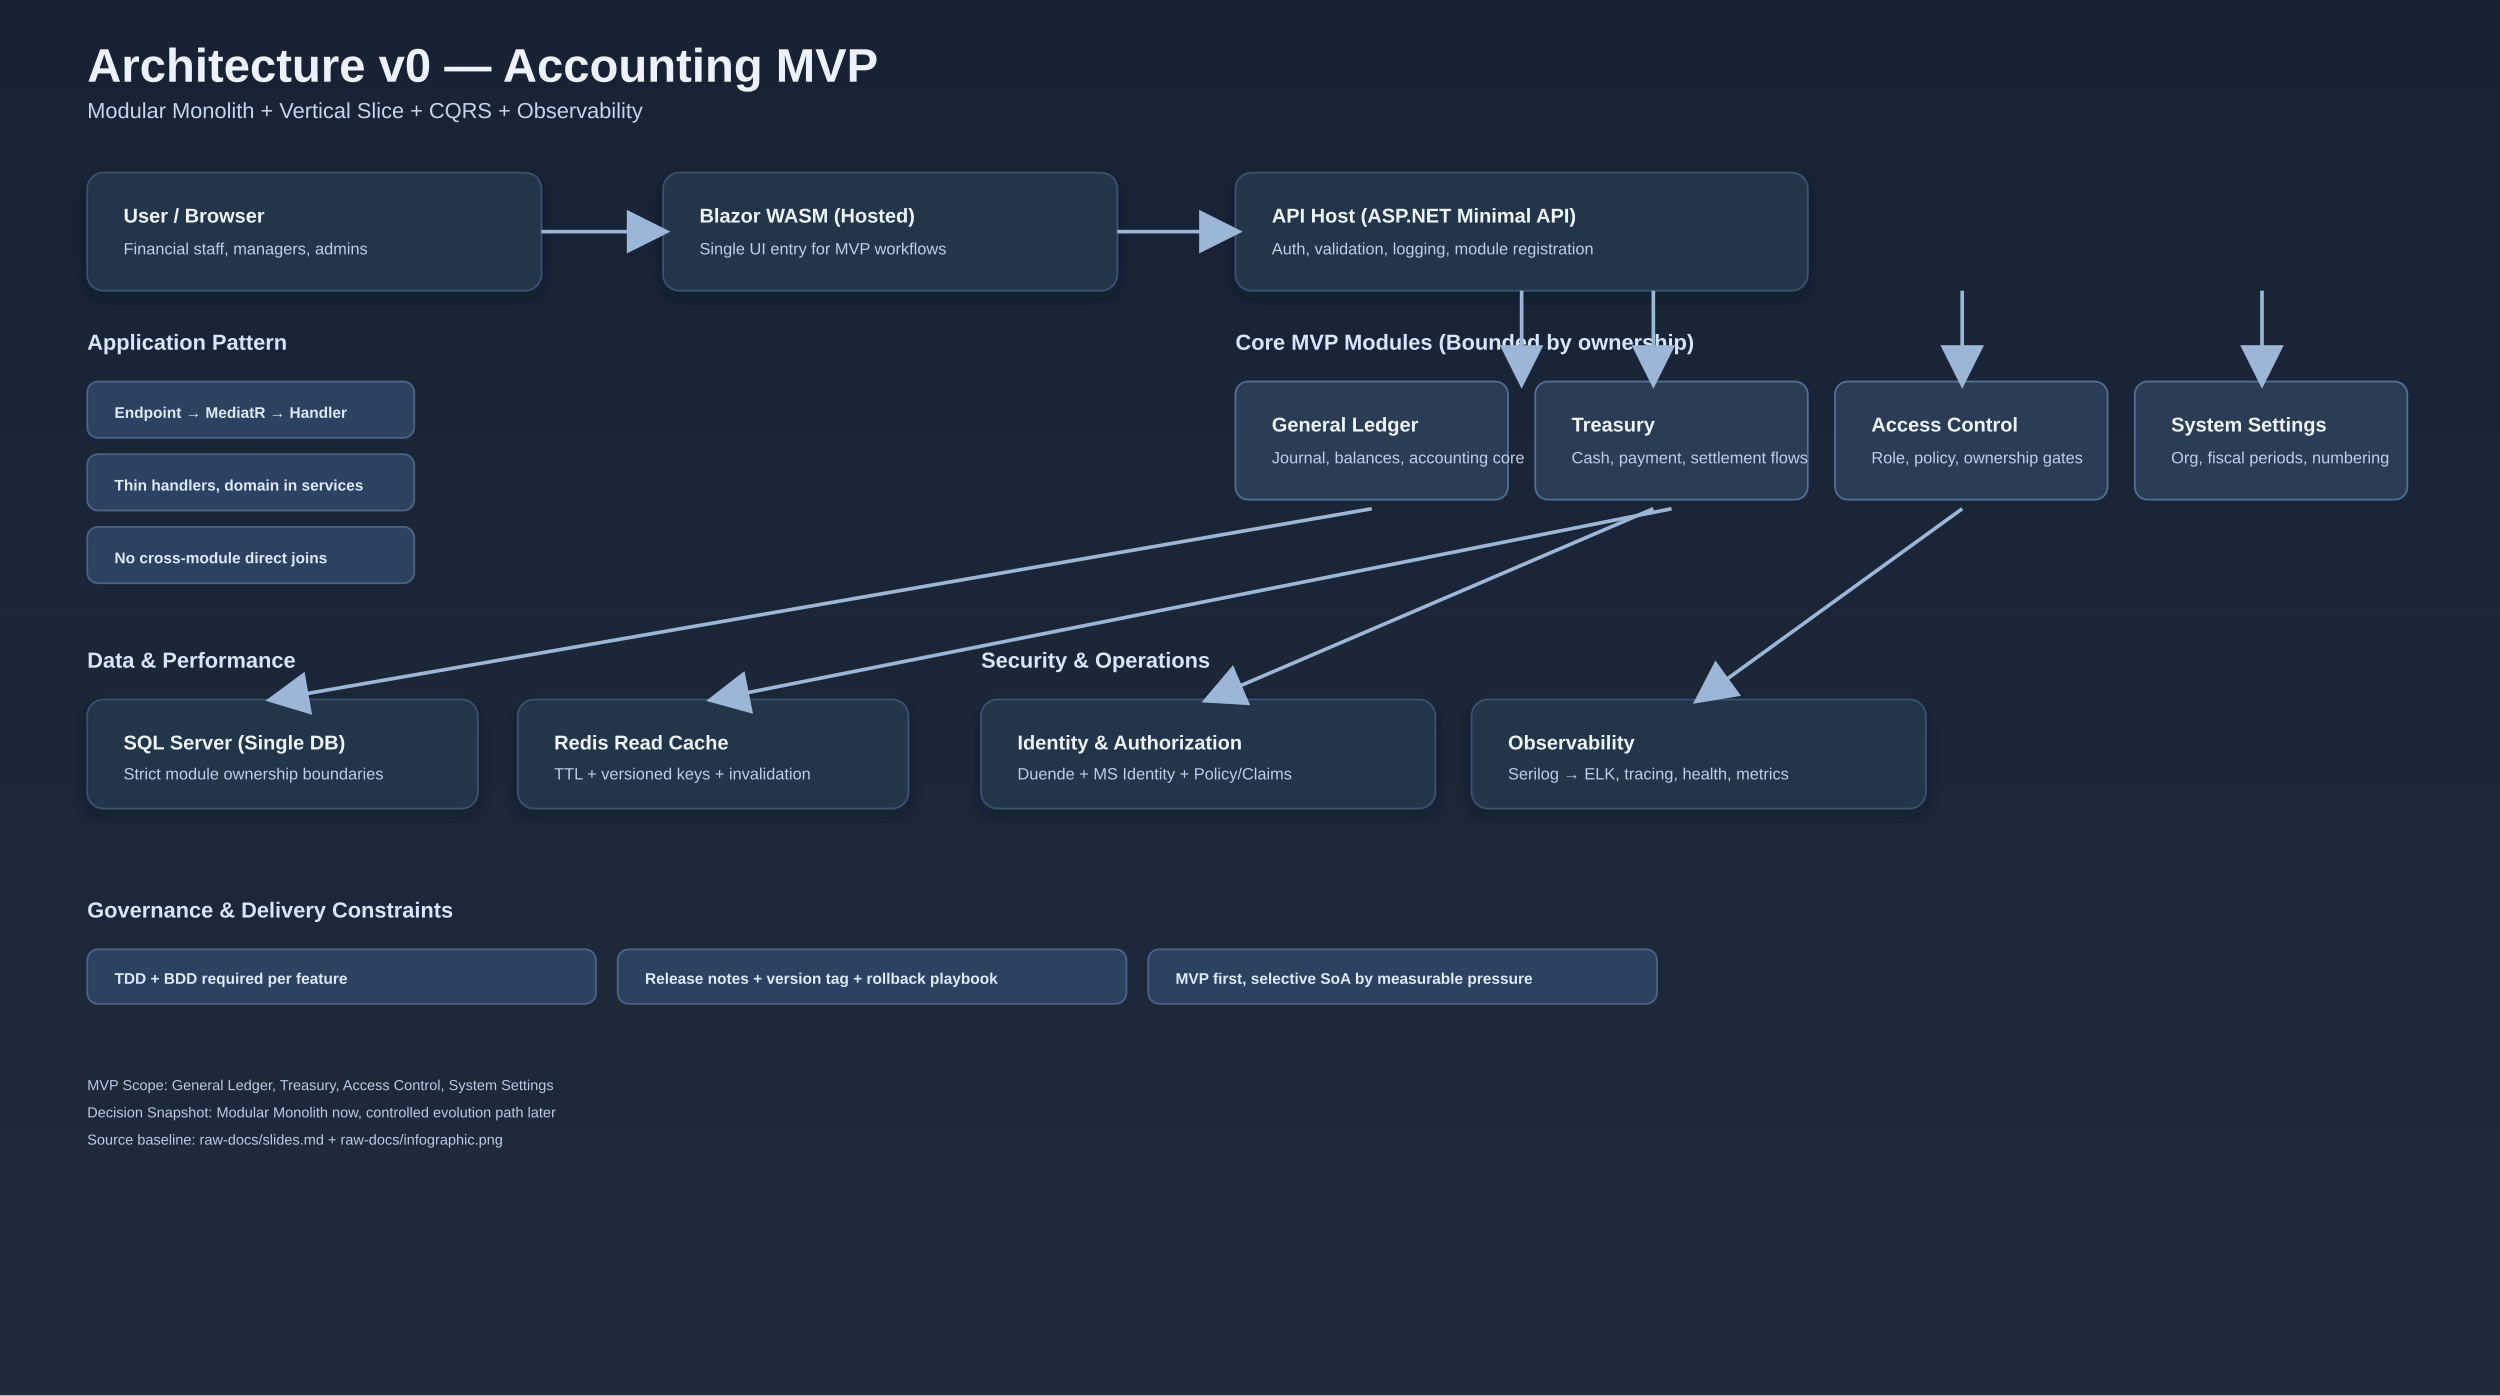
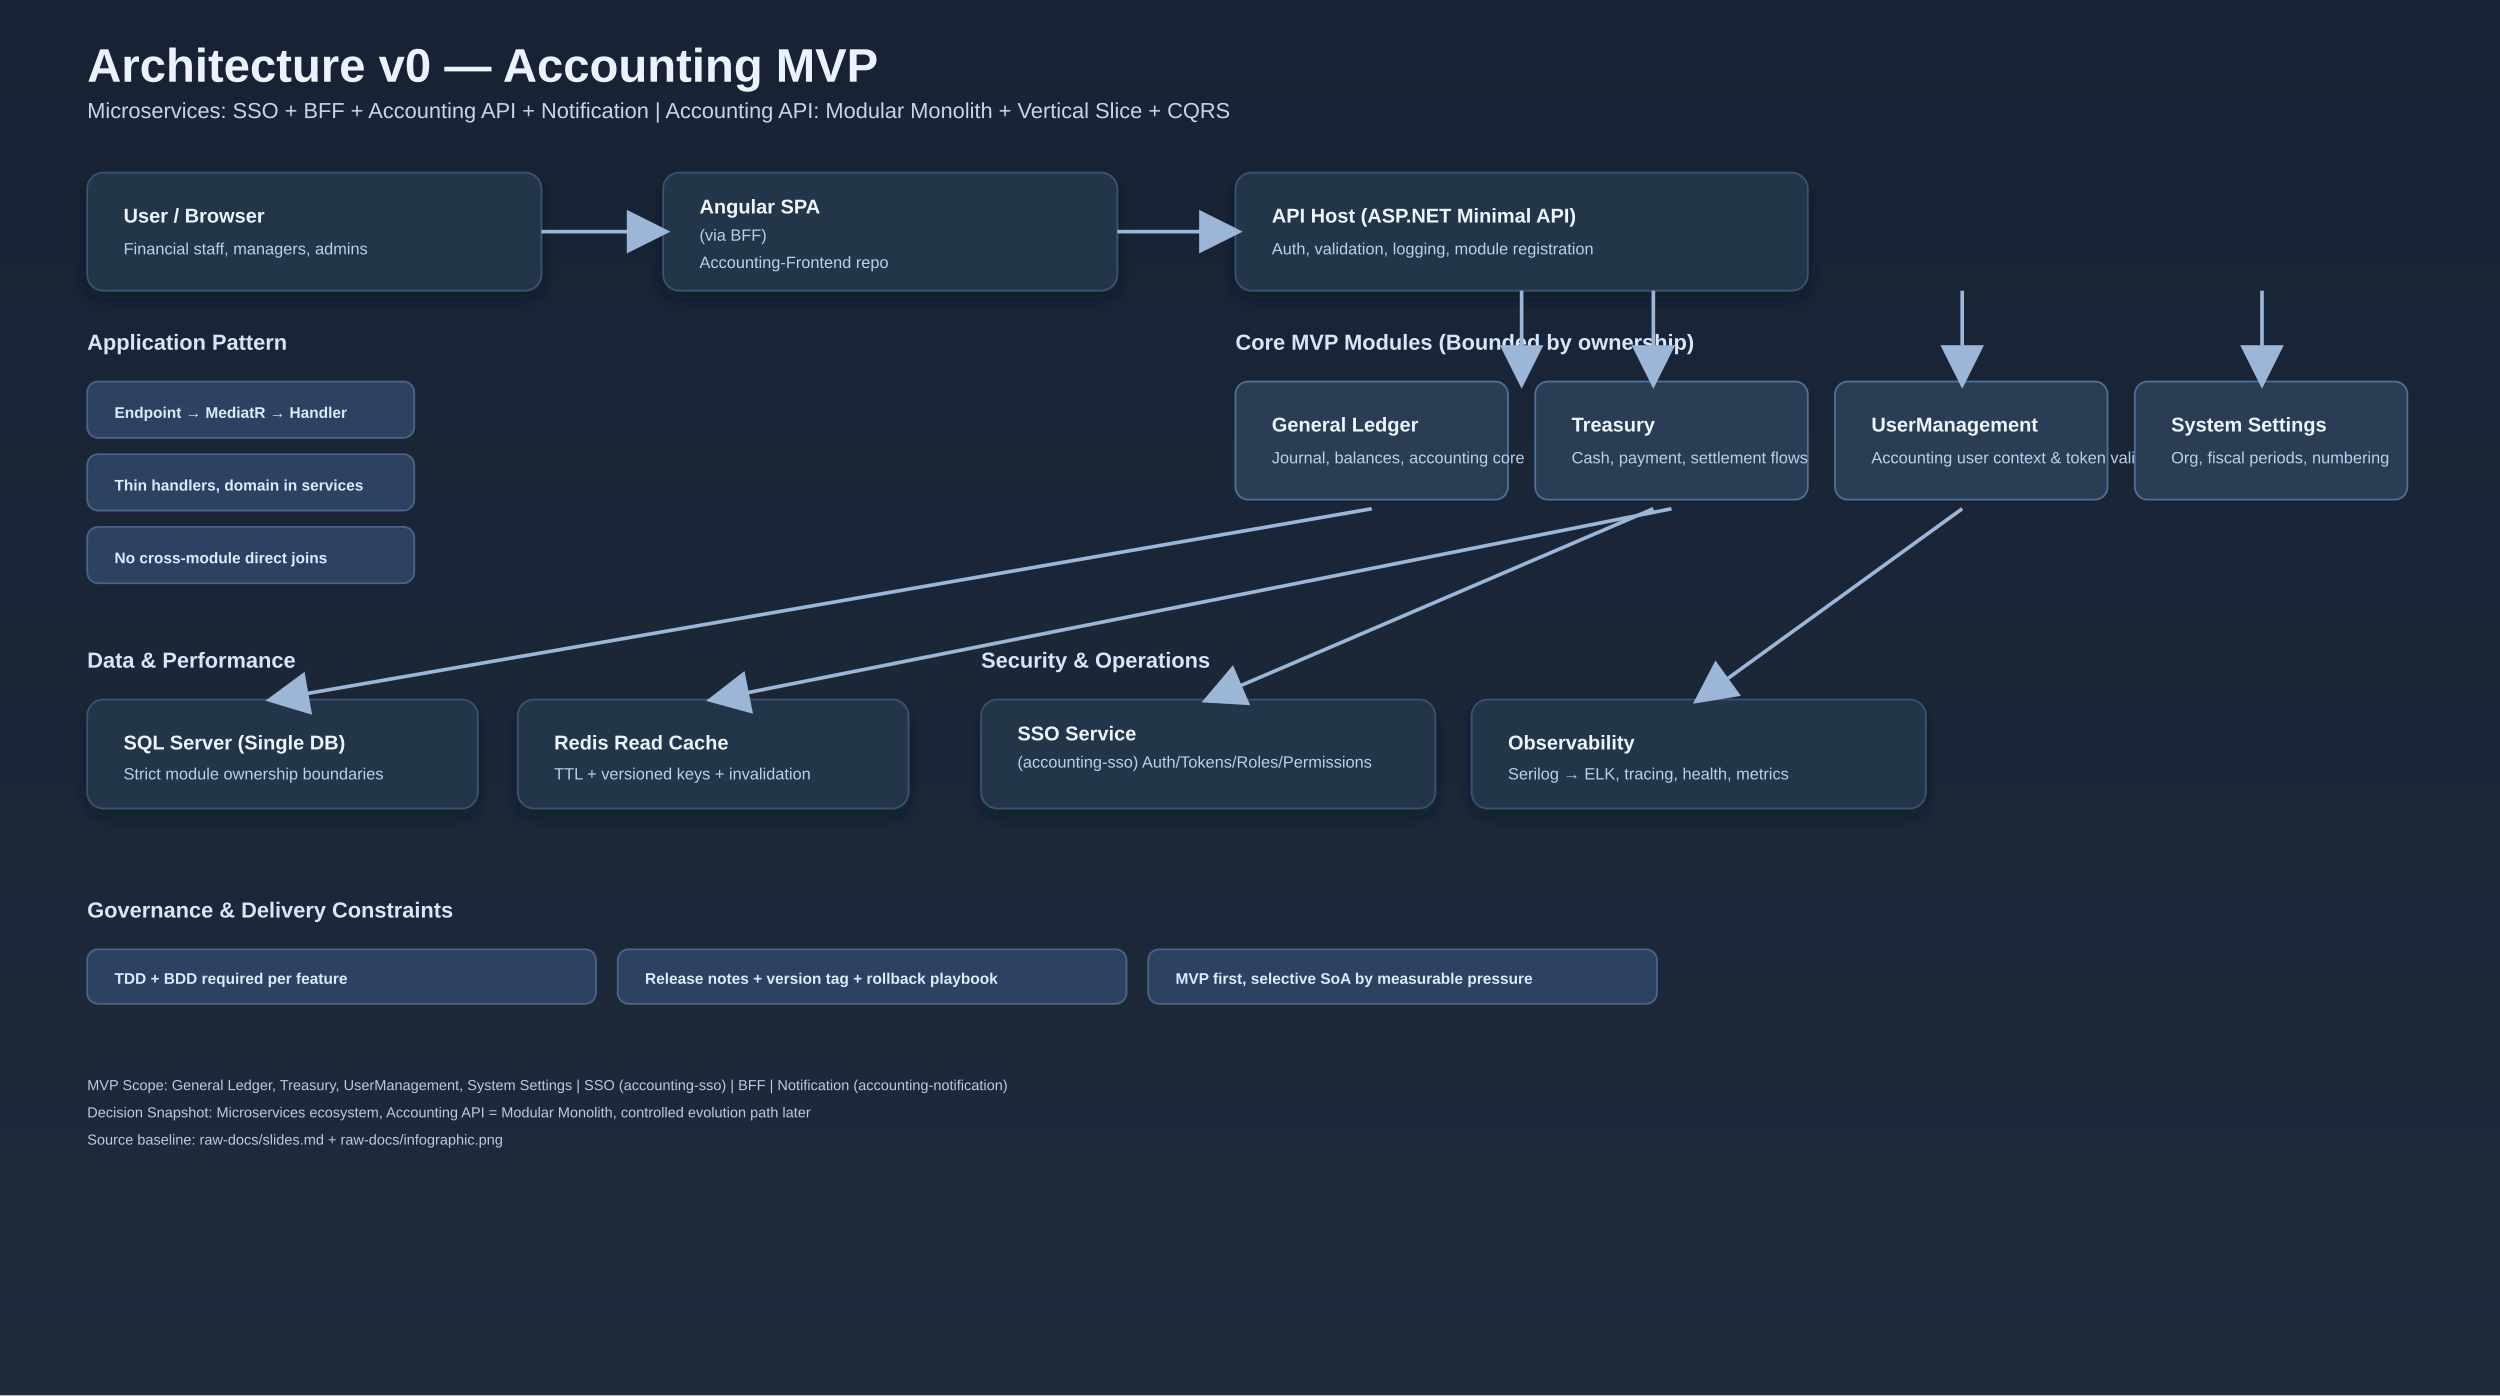
<svg xmlns="http://www.w3.org/2000/svg" width="2752" height="1536" viewBox="0 0 2752 1536" role="img" aria-label="Accounting v0 Architecture MVP">
  <defs>
    <linearGradient id="bg" x1="0" y1="0" x2="0" y2="1">
      <stop offset="0%" stop-color="#172334" />
      <stop offset="100%" stop-color="#1f2b3b" />
    </linearGradient>
    <filter id="shadow" x="-20%" y="-20%" width="140%" height="140%">
      <feDropShadow dx="0" dy="8" stdDeviation="8" flood-color="#0f1722" flood-opacity="0.45" />
    </filter>
    <style>
      .title { font: 700 52px "Segoe UI", Arial, sans-serif; fill: #ecf2ff; }
      .subtitle { font: 400 24px "Segoe UI", Arial, sans-serif; fill: #c6d4ec; }
      .section { font: 600 24px "Segoe UI", Arial, sans-serif; fill: #d7e5ff; }
      .node-title { font: 600 22px "Segoe UI", Arial, sans-serif; fill: #eef5ff; }
      .node-sub { font: 400 18px "Segoe UI", Arial, sans-serif; fill: #bcd0ea; }
      .chip { font: 600 17px "Segoe UI", Arial, sans-serif; fill: #dceaff; }
      .small { font: 500 16px "Segoe UI", Arial, sans-serif; fill: #b9cae4; }
      .line { stroke: #9cb6d7; stroke-width: 4; fill: none; marker-end: url(#arrow); }
      .dash { stroke-dasharray: 10 10; }
      .box { rx: 18; ry: 18; fill: #243449; stroke: #3a5170; stroke-width: 2; filter: url(#shadow); }
      .module { rx: 14; ry: 14; fill: #2b3d55; stroke: #4f6f95; stroke-width: 2; }
      .chipbox { rx: 12; ry: 12; fill: #2d4260; stroke: #4a6487; stroke-width: 2; }
    </style>
    <marker id="arrow" markerWidth="12" markerHeight="12" refX="10" refY="6" orient="auto">
      <path d="M0,0 L12,6 L0,12 z" fill="#9cb6d7" />
    </marker>
  </defs>
  <rect x="0" y="0" width="2752" height="1536" fill="url(#bg)" />
  <text x="96" y="90" class="title">Architecture v0 — Accounting MVP</text>
-   <text x="96" y="130" class="subtitle">Modular Monolith + Vertical Slice + CQRS + Observability</text>
+   <text x="96" y="130" class="subtitle">Microservices: SSO + BFF + Accounting API + Notification | Accounting API: Modular Monolith + Vertical Slice + CQRS</text>
  <rect class="box" x="96" y="190" width="500" height="130" />
  <text x="136" y="245" class="node-title">User / Browser</text>
  <text x="136" y="280" class="node-sub">Financial staff, managers, admins</text>
  <rect class="box" x="730" y="190" width="500" height="130" />
-   <text x="770" y="245" class="node-title">Blazor WASM (Hosted)</text>
-   <text x="770" y="280" class="node-sub">Single UI entry for MVP workflows</text>
+   <text x="770" y="235" class="node-title">Angular SPA</text>
+   <text x="770" y="265" class="node-sub">(via BFF)</text>
+   <text x="770" y="295" class="node-sub">Accounting-Frontend repo</text>
  <rect class="box" x="1360" y="190" width="630" height="130" />
  <text x="1400" y="245" class="node-title">API Host (ASP.NET Minimal API)</text>
  <text x="1400" y="280" class="node-sub">Auth, validation, logging, module registration</text>
  <line class="line" x1="596" y1="255" x2="730" y2="255" />
  <line class="line" x1="1230" y1="255" x2="1360" y2="255" />
  <text x="1360" y="385" class="section">Core MVP Modules (Bounded by ownership)</text>
  <rect class="module" x="1360" y="420" width="300" height="130" />
  <text x="1400" y="475" class="node-title">General Ledger</text>
  <text x="1400" y="510" class="node-sub">Journal, balances, accounting core</text>
  <rect class="module" x="1690" y="420" width="300" height="130" />
  <text x="1730" y="475" class="node-title">Treasury</text>
  <text x="1730" y="510" class="node-sub">Cash, payment, settlement flows</text>
  <rect class="module" x="2020" y="420" width="300" height="130" />
-   <text x="2060" y="475" class="node-title">Access Control</text>
-   <text x="2060" y="510" class="node-sub">Role, policy, ownership gates</text>
+   <text x="2060" y="475" class="node-title">UserManagement</text>
+   <text x="2060" y="510" class="node-sub">Accounting user context &amp; token validation</text>
  <rect class="module" x="2350" y="420" width="300" height="130" />
  <text x="2390" y="475" class="node-title">System Settings</text>
  <text x="2390" y="510" class="node-sub">Org, fiscal periods, numbering</text>
  <line class="line" x1="1675" y1="320" x2="1675" y2="420" />
  <line class="line" x1="1820" y1="320" x2="1820" y2="420" />
  <line class="line" x1="2160" y1="320" x2="2160" y2="420" />
  <line class="line" x1="2490" y1="320" x2="2490" y2="420" />
  <text x="96" y="385" class="section">Application Pattern</text>
  <rect class="chipbox" x="96" y="420" width="360" height="62" />
  <text x="126" y="460" class="chip">Endpoint → MediatR → Handler</text>
  <rect class="chipbox" x="96" y="500" width="360" height="62" />
  <text x="126" y="540" class="chip">Thin handlers, domain in services</text>
  <rect class="chipbox" x="96" y="580" width="360" height="62" />
  <text x="126" y="620" class="chip">No cross-module direct joins</text>
  <text x="96" y="735" class="section">Data &amp; Performance</text>
  <rect class="box" x="96" y="770" width="430" height="120" />
  <text x="136" y="825" class="node-title">SQL Server (Single DB)</text>
  <text x="136" y="858" class="node-sub">Strict module ownership boundaries</text>
  <rect class="box" x="570" y="770" width="430" height="120" />
  <text x="610" y="825" class="node-title">Redis Read Cache</text>
  <text x="610" y="858" class="node-sub">TTL + versioned keys + invalidation</text>
  <line class="line" x1="1510" y1="560" x2="300" y2="770" />
  <line class="line" x1="1840" y1="560" x2="785" y2="770" />
  <text x="1080" y="735" class="section">Security &amp; Operations</text>
  <rect class="box" x="1080" y="770" width="500" height="120" />
-   <text x="1120" y="825" class="node-title">Identity &amp; Authorization</text>
-   <text x="1120" y="858" class="node-sub">Duende + MS Identity + Policy/Claims</text>
+   <text x="1120" y="815" class="node-title">SSO Service</text>
+   <text x="1120" y="845" class="node-sub">(accounting-sso) Auth/Tokens/Roles/Permissions</text>
  <rect class="box" x="1620" y="770" width="500" height="120" />
  <text x="1660" y="825" class="node-title">Observability</text>
  <text x="1660" y="858" class="node-sub">Serilog → ELK, tracing, health, metrics</text>
  <line class="line" x1="1820" y1="560" x2="1330" y2="770" />
  <line class="line" x1="2160" y1="560" x2="1870" y2="770" />
  <text x="96" y="1010" class="section">Governance &amp; Delivery Constraints</text>
  <rect class="chipbox" x="96" y="1045" width="560" height="60" />
  <text x="126" y="1083" class="chip">TDD + BDD required per feature</text>
  <rect class="chipbox" x="680" y="1045" width="560" height="60" />
  <text x="710" y="1083" class="chip">Release notes + version tag + rollback playbook</text>
  <rect class="chipbox" x="1264" y="1045" width="560" height="60" />
  <text x="1294" y="1083" class="chip">MVP first, selective SoA by measurable pressure</text>
-   <text x="96" y="1200" class="small">MVP Scope: General Ledger, Treasury, Access Control, System Settings</text>
-   <text x="96" y="1230" class="small">Decision Snapshot: Modular Monolith now, controlled evolution path later</text>
+   <text x="96" y="1200" class="small">MVP Scope: General Ledger, Treasury, UserManagement, System Settings | SSO (accounting-sso) | BFF | Notification (accounting-notification)</text>
+   <text x="96" y="1230" class="small">Decision Snapshot: Microservices ecosystem, Accounting API = Modular Monolith, controlled evolution path later</text>
  <text x="96" y="1260" class="small">Source baseline: raw-docs/slides.md + raw-docs/infographic.png</text>
</svg>
